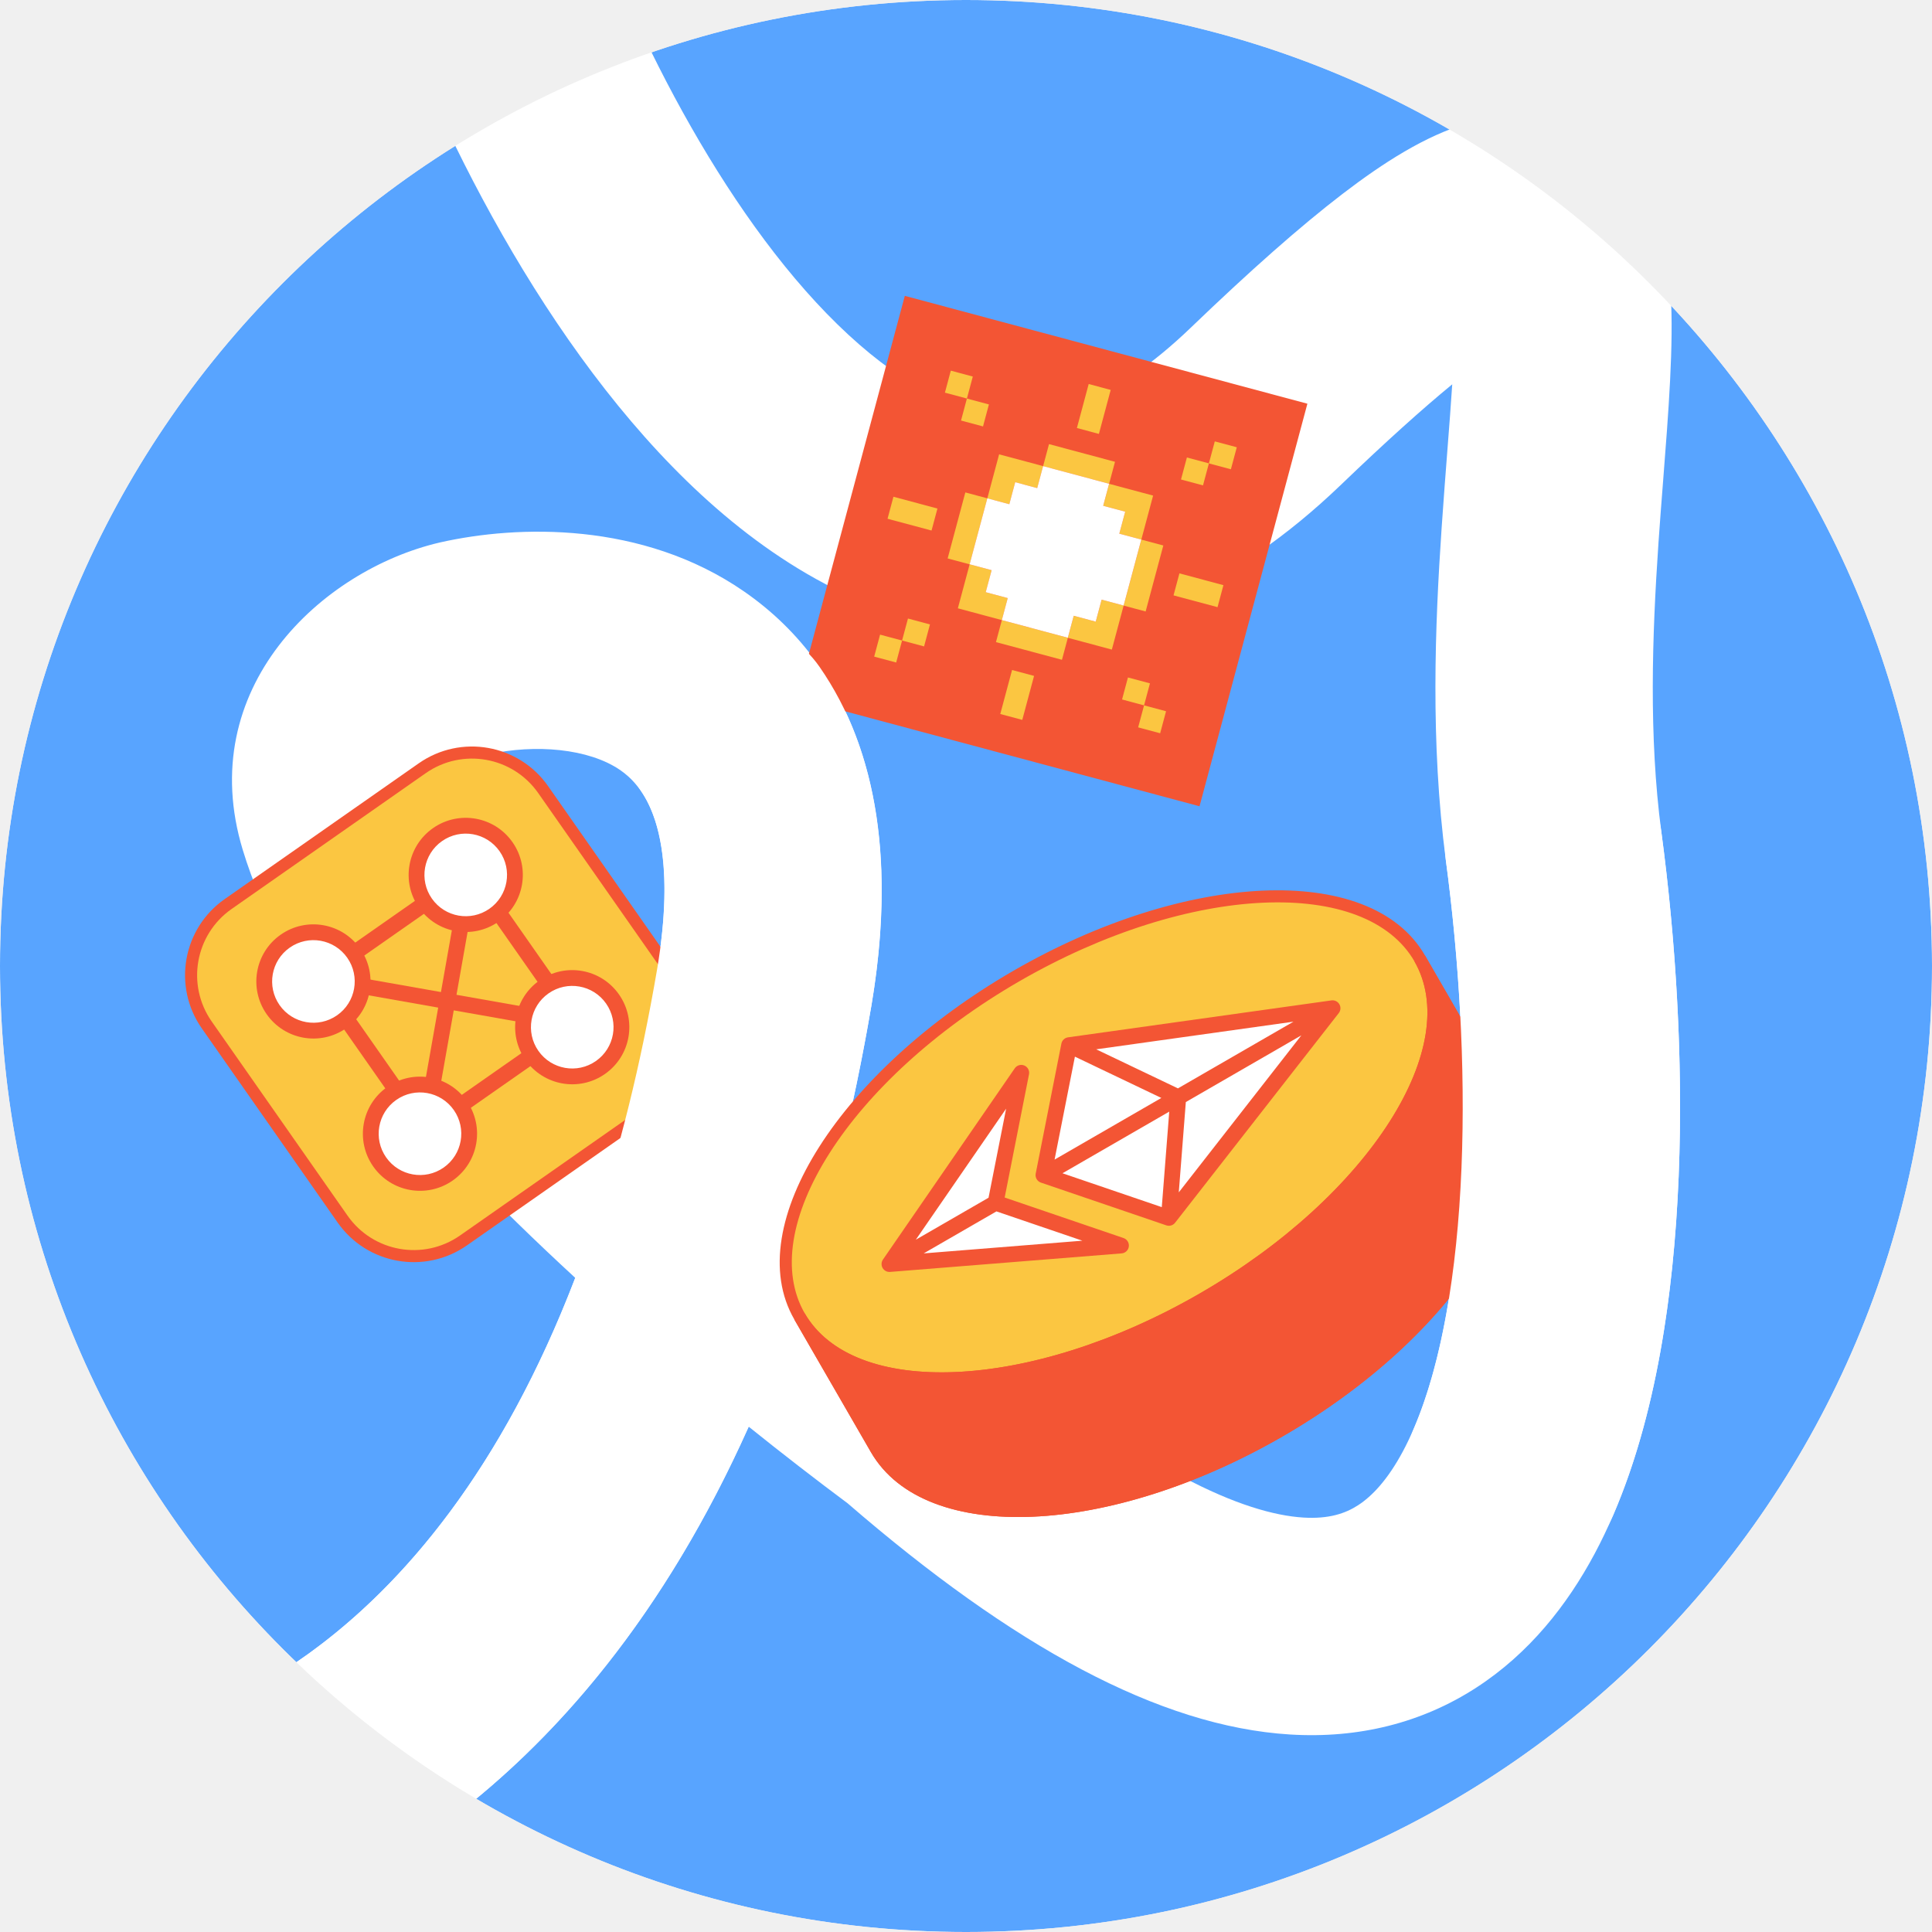
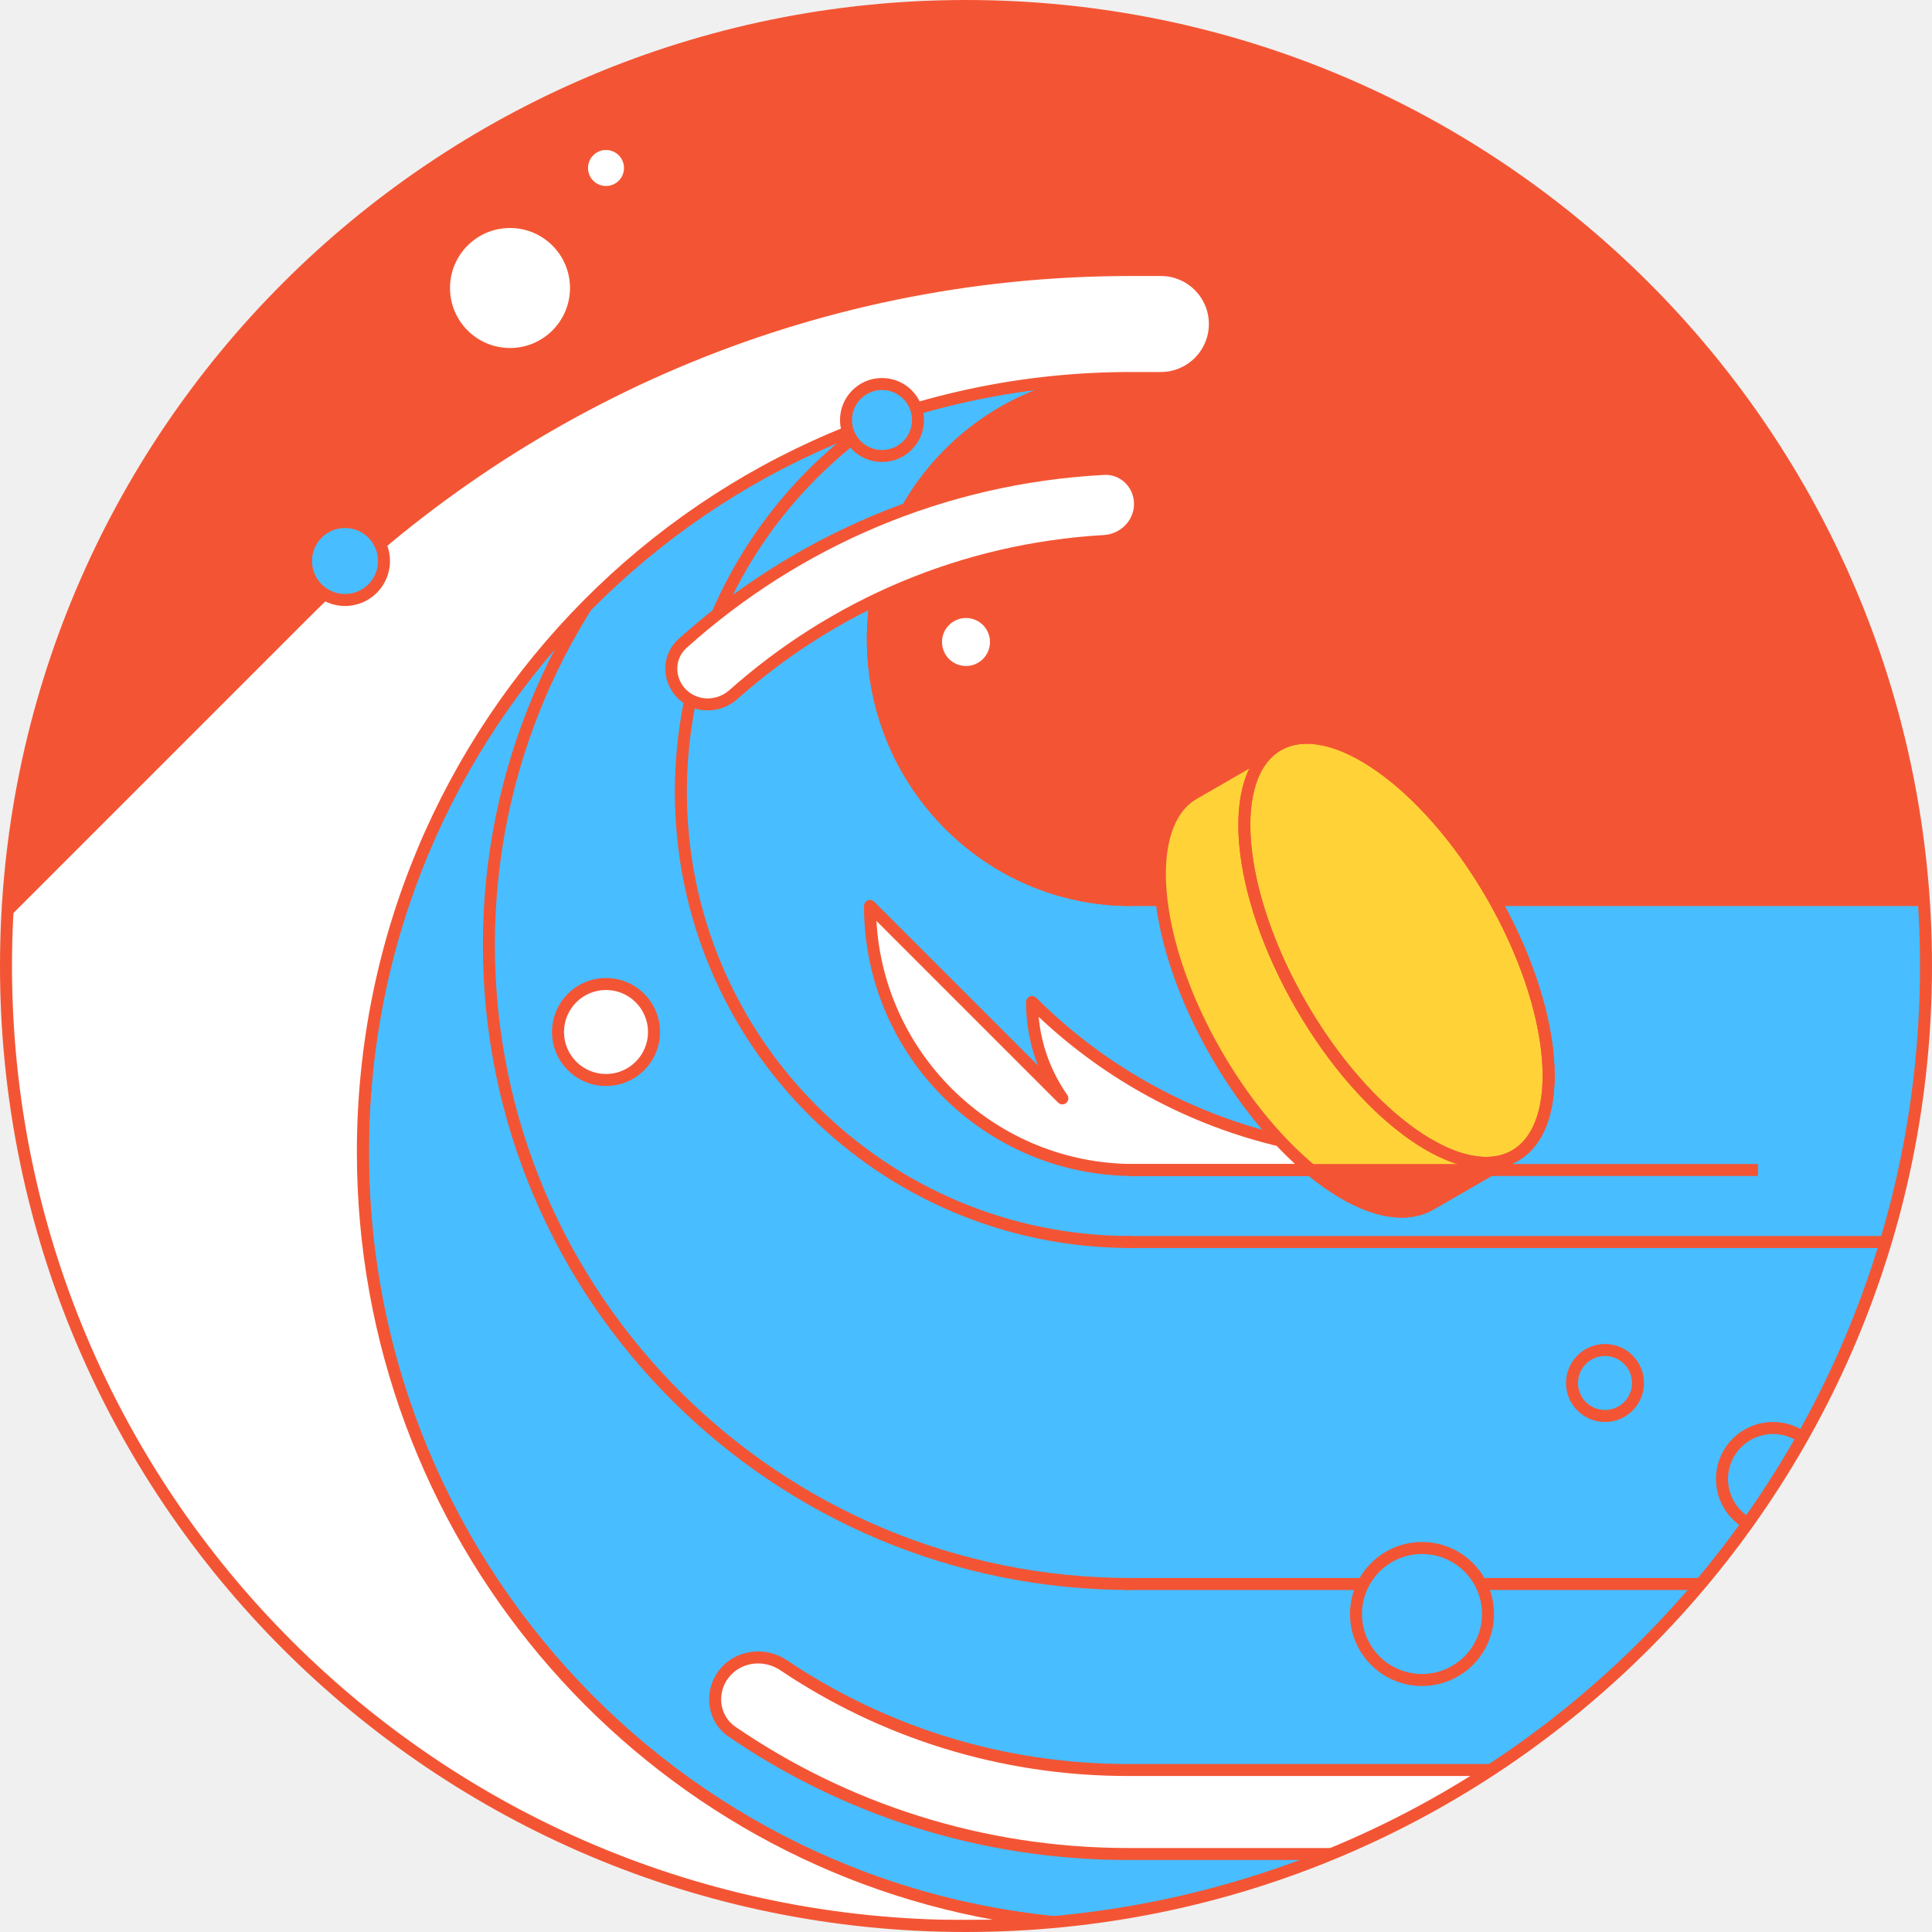
- <svg xmlns="http://www.w3.org/2000/svg" fill="none" height="320" viewBox="0 0 320 320" width="320">
-   <mask id="a" height="320" maskUnits="userSpaceOnUse" width="320" x="0" y="0">
-     <path d="m0 160c0-88.366 71.634-160 160-160 88.366 0 160 71.634 160 160 0 88.366-71.634 160-160 160-88.366 0-160-71.634-160-160z" fill="#fff" />
-   </mask>
-   <g mask="url(#a)">
-     <path d="m0 160c0-88.366 71.634-160 160-160 88.366 0 160 71.634 160 160 0 88.366-71.634 160-160 160-88.366 0-160-71.634-160-160z" fill="#58a4ff" />
-     <path clip-rule="evenodd" d="m-31.531 302.413c2.175-9.7 11.802-15.8 21.503-13.625 13.996 3.139 38.059 1.799 61.189-14.92 15.715-11.359 31.965-30.545 44.119-62.213-13.039-12.005-25.506-24.789-35.273-37.17-10.415-11.535-16.588-23.128-19.805-33.739-8.112-26.759 13.079-46.325 32.603-50.883.059-.014.119-.027.178-.041 12.75-2.859 33.383-3.497 50.206 8.108 18.811 12.977 26.558 36.515 21.147 68.606l-.003.016-.003.017c-2.053 12.035-4.561 23.255-7.471 33.705 8.835 7.427 17.596 14.32 25.548 20.229l.55.408.517.449c26.017 22.597 42.819 29.401 52.39 29.995 4.235.263 6.974-.679 9.072-2.038 2.317-1.499 4.914-4.221 7.443-8.954 5.262-9.851 8.5-25.147 9.529-43.665 1.006-18.109-.185-37.504-2.435-54.244l-.004-.026-.003-.025c-2.554-19.421-1.79-38.818-.686-54.974.329-4.804.666-9.159.972-13.109.306-3.943.58-7.483.783-10.664-4.949 4.066-11.008 9.509-18.386 16.598-17.9 17.199-37.197 25.614-57.08 24.576-19.373-1.012-35.855-10.838-48.934-22.902-25.8-23.799-44.228-61.652-53.544-88.332-3.277-9.385 1.675-19.65 11.06-22.928 9.385-3.277 19.651 1.675 22.928 11.06 8.516 24.389 24.496 55.779 43.966 73.739 9.555 8.814 18.423 12.996 26.402 13.412 7.467.39 17.523-2.345 30.261-14.585 9.793-9.409 18.121-16.789 25.187-22.199 6.695-5.126 13.716-9.648 20.736-11.68 3.721-1.077 8.515-1.776 13.705-.584 5.572 1.28 10.066 4.394 13.24 8.397 5.377 6.78 6.322 15.304 6.639 20.321.529 8.348-.364 19.768-1.252 31.122-.269 3.439-.537 6.872-.766 10.212-1.064 15.576-1.608 32.054.459 47.8 2.482 18.474 3.855 40.182 2.697 61.012-1.135 20.431-4.793 41.919-13.72 58.63-4.566 8.547-10.886 16.55-19.632 22.211-8.964 5.803-19.431 8.459-30.866 7.749-21.633-1.342-45.859-14.605-73.246-38.295-5.133-3.825-10.658-8.089-16.382-12.686-13.793 30.806-31.885 52.377-51.755 66.739-32.092 23.197-66.848 26.098-90.155 20.872-9.7-2.176-15.8-11.803-13.625-21.503zm138.089-129.842c.812-3.885 1.574-7.896 2.281-12.037 4.023-23.877-2.824-30.716-6.093-32.971-5.225-3.605-14.091-4.347-21.821-2.628-2.981.711-4.958 2.255-5.835 3.442-.401.543-.505.906-.535 1.056-.02.104-.061.346.098.869 1.617 5.335 5.112 12.445 12.394 20.412l.462.504.422.539c5.284 6.745 11.654 13.782 18.627 20.814z" fill="#fff" fill-rule="evenodd" />
-     <path d="m34.249 169.767 22.489 32.145c4.554 6.51 13.523 8.095 20.032 3.541l32.145-22.489c6.509-4.554 8.095-13.523 3.54-20.032l-22.488-32.145c-4.554-6.51-13.523-8.095-20.032-3.541l-32.145 22.489c-6.51 4.554-8.095 13.523-3.541 20.032z" fill="#fbc641" />
-     <path clip-rule="evenodd" d="m71.056 188.336c-.592.414-1.407.27-1.821-.322l-17.645-25.221c-.414-.592-.27-1.407.322-1.821l25.221-17.645c.592-.414 1.407-.27 1.821.322l17.645 25.221c.414.592.27 1.407-.322 1.821zm-1.488-4.408 3.011-17.036-17.037-3.011zm-13.57-22.623 17.037 3.011 3.011-17.037zm22.623-13.57-3.011 17.036 17.037 3.011zm13.57 22.623-17.037-3.011-3.011 17.037z" fill="#f35534" fill-rule="evenodd" />
-     <path d="m64.889 181.106c3.687-2.58 8.767-1.682 11.347 2.005s1.682 8.768-2.005 11.347c-3.687 2.58-8.768 1.682-11.347-2.005-2.58-3.688-1.682-8.768 2.006-11.347z" fill="#fff" />
-     <path clip-rule="evenodd" d="m63.957 191.702c2.166 3.096 6.43 3.849 9.526 1.684 3.095-2.166 3.849-6.431 1.684-9.526-2.166-3.096-6.431-3.849-9.526-1.684-3.095 2.166-3.849 6.431-1.684 9.526zm11.025 3.827c-4.279 2.993-10.175 1.951-13.168-2.328-2.994-4.279-1.952-10.174 2.327-13.168 4.279-2.993 10.175-1.951 13.168 2.328s1.952 10.174-2.327 13.168z" fill="#f35534" fill-rule="evenodd" />
-     <path d="m90.116 163.461c3.687-2.58 8.768-1.682 11.347 2.006 2.58 3.687 1.682 8.767-2.005 11.347-3.688 2.579-8.768 1.681-11.348-2.006s-1.682-8.767 2.005-11.347z" fill="#fff" />
-     <path clip-rule="evenodd" d="m89.175 174.058c2.166 3.095 6.431 3.849 9.526 1.683 3.096-2.165 3.85-6.43 1.684-9.526-2.166-3.095-6.431-3.849-9.526-1.683-3.095 2.165-3.849 6.43-1.684 9.526zm11.026 3.826c-4.279 2.994-10.175 1.952-13.169-2.327s-1.952-10.175 2.327-13.168c4.279-2.994 10.175-1.952 13.168 2.327 2.994 4.279 1.952 10.175-2.327 13.168z" fill="#f35534" fill-rule="evenodd" />
-     <path d="m47.249 155.883c3.687-2.58 8.767-1.682 11.347 2.005 2.58 3.688 1.682 8.768-2.006 11.347-3.687 2.58-8.767 1.682-11.347-2.005s-1.682-8.767 2.006-11.347z" fill="#fff" />
-     <path clip-rule="evenodd" d="m46.308 166.48c2.166 3.095 6.431 3.849 9.526 1.683 3.095-2.165 3.849-6.43 1.684-9.526-2.166-3.095-6.43-3.849-9.526-1.683-3.095 2.165-3.849 6.43-1.684 9.526zm11.025 3.826c-4.279 2.994-10.175 1.952-13.168-2.327s-1.952-10.175 2.327-13.168c4.279-2.994 10.175-1.952 13.168 2.327 2.994 4.279 1.952 10.175-2.327 13.168z" fill="#f35534" fill-rule="evenodd" />
-     <path d="m72.467 138.238c3.687-2.579 8.768-1.681 11.347 2.006s1.682 8.767-2.006 11.347-8.768 1.682-11.347-2.006c-2.58-3.687-1.682-8.767 2.006-11.347z" fill="#fff" />
-     <path clip-rule="evenodd" d="m71.535 148.835c2.166 3.095 6.431 3.849 9.526 1.684 3.095-2.166 3.849-6.431 1.684-9.526-2.166-3.096-6.431-3.85-9.526-1.684s-3.849 6.431-1.684 9.526zm11.025 3.827c-4.279 2.993-10.175 1.951-13.168-2.328s-1.952-10.174 2.327-13.168c4.279-2.994 10.175-1.952 13.168 2.327s1.952 10.175-2.327 13.169z" fill="#f35534" fill-rule="evenodd" />
-     <path d="m34.249 169.767 22.489 32.145c4.554 6.51 13.523 8.095 20.032 3.541l32.145-22.489c6.509-4.554 8.095-13.523 3.54-20.032l-22.488-32.145c-4.554-6.51-13.523-8.095-20.032-3.541l-32.145 22.489c-6.51 4.554-8.095 13.523-3.541 20.032z" stroke="#f35534" stroke-width="2" />
-     <path d="m132 115.68 17.866-66.679 66.679 17.866-17.866 66.678z" fill="#f35534" />
-     <g fill="#fbc641">
-       <path d="m147.982 82.277-.976 3.644 7.287 1.953.977-3.644z" />
-       <path clip-rule="evenodd" d="m156.961 92.493 3.643.976-1.952 7.287 7.287 1.953-.976 3.644 10.931 2.929.976-3.644 7.287 1.953 1.953-7.288 3.643.977 2.929-10.931-3.643-.976 1.952-7.287-7.287-1.953.976-3.644-10.931-2.929-.976 3.644-7.287-1.953-1.953 7.287-3.643-.976zm6.572-9.955 3.644.976.976-3.644 3.644.976.976-3.644 10.931 2.929-.976 3.644 3.643.976-.976 3.644 3.644.976-2.929 10.931-3.644-.976-.976 3.644-3.644-.977-.976 3.644-10.931-2.929.976-3.644-3.643-.976.976-3.644-3.644-.976z" fill-rule="evenodd" />
-       <path d="m194.373 98.612.977-3.644 7.287 1.953-.976 3.644z" />
-       <path d="m182.013 71.869 1.953-7.287-3.644-.976-1.953 7.287z" />
-       <path d="m167.63 110.973 3.644.976-1.953 7.287-3.644-.976z" />
-       <path d="m160.151 66.011-.976 3.644 3.644.976.976-3.644z" />
-       <path d="m161.127 62.367-.976 3.644-3.643-.976.976-3.644z" />
-       <path d="m190.468 113.187-.976 3.644-3.644-.977.976-3.643z" />
-       <path d="m189.492 116.831-.977 3.643 3.644.976.976-3.643z" />
-       <path d="m200.231 76.751-3.643-.976-.977 3.644 3.644.976z" />
-       <path d="m200.231 76.751.977-3.644 3.643.976-.976 3.644z" />
-       <path d="m153.055 107.067-3.643-.976.976-3.644 3.644.977z" />
-       <path d="m149.412 106.091-3.644-.976-.976 3.643 3.643.977z" />
+ <svg xmlns="http://www.w3.org/2000/svg" fill="none" height="322" viewBox="0 0 322 322" width="322">
+   <clipPath id="a">
+     <rect height="320" rx="160" width="320" x="1" y="1" />
+   </clipPath>
+   <g clip-path="url(#a)">
+     <rect fill="#f35534" height="320" rx="160" width="320" x="1" y="1" />
+     <path d="m188.479 150c-23.748 0-43-19.476-43-43.5 0-24.024 19.252-43.5 43-43.5v-12c-59.094 0-106.999 47.682-106.999 106.5 0 58.818 47.906 106.5 106.999 106.5h149v-114z" fill="#48bdff" />
+     <path d="m-14 150h320v171h-320z" fill="#48bdff" />
+     <path clip-rule="evenodd" d="m-15 149h322v173h-322zm2 2v169h318v-169z" fill="#f35534" fill-rule="evenodd" />
+     <path d="m188.479 150c-23.748 0-43-19.476-43-43.5 0-24.024 19.252-43.5 43-43.5v-12c-59.094 0-160.479 47.682-160.479 106.5 0 58.818 101.385 231 160.479 231l149-124.5v-114z" fill="#48bdff" />
+     <path clip-rule="evenodd" d="m189.479 50h-1c-29.761 0-70.055 11.989-102.907 31.331-16.435 9.677-31.057 21.222-41.581 34.081-10.525 12.859-16.991 27.085-16.991 42.088 0 14.919 6.408 36.866 16.845 61.301 10.453 24.471 25.001 51.558 41.395 76.801 16.392 25.238 34.652 48.666 52.541 65.798 8.945 8.566 17.818 15.579 26.339 20.455 8.514 4.872 16.735 7.645 24.358 7.645h.363l149.637-125.032v-115.468h-150c-23.185 0-42-19.017-42-42.5s18.815-42.5 42-42.5h1zm-2 2.005v10.007c-23.849.538-43 20.261-43 44.489 0 24.566 19.689 44.5 44 44.5h148v112.532l-148.36 123.966c-7.054-.086-14.803-2.686-23.005-7.379-8.335-4.77-17.078-11.669-25.948-20.164-17.741-16.99-35.907-40.283-52.248-65.443-16.338-25.155-30.83-52.142-41.234-76.497-10.419-24.393-16.684-46.025-16.684-60.515 0-14.406 6.207-28.198 16.539-40.821 10.332-12.625 24.75-24.028 41.048-33.624 32.245-18.985 71.657-30.786 100.892-31.05z" fill="#f35534" fill-rule="evenodd" />
+     <path clip-rule="evenodd" d="m114.479 132c0-40.869 33.131-74 74-74v-2c-41.973 0-76 34.026-76 76 0 41.974 34.027 76 76 76v-2c-40.869 0-74-33.131-74-74z" fill="#f35534" fill-rule="evenodd" />
+     <path d="m145 151c0 24.301 19.699 44 44 44h59l-25.539-3.25c-19.098-2.431-36.848-11.137-50.461-24.75 0 5.976 1.872 11.515 5.062 16.062z" fill="#fff" />
+     <g clip-rule="evenodd" fill="#f35534" fill-rule="evenodd">
+       <path d="m144.617 150.076c.374-.155.804-.069 1.09.217l27.282 27.281c-1.284-3.276-1.989-6.843-1.989-10.574 0-.404.244-.769.617-.924.374-.155.804-.069 1.09.217 13.457 13.456 31.002 22.062 49.88 24.465l25.539 3.25c.524.067.905.529.872 1.055-.033.527-.47.937-.998.937h-59c-24.853 0-45-20.147-45-45 0-.404.244-.769.617-.924zm1.454 3.409c1.287 22.592 20.015 40.515 42.929 40.515h43.222l-9.887-1.258c-18.479-2.352-35.709-10.511-49.223-23.268.437 4.816 2.138 9.264 4.769 13.014.298.425.222 1.007-.175 1.34-.398.334-.984.308-1.351-.058z" />
+       <path d="m146.479 106.5c0-23.483 18.815-42.5 42-42.5v-2c-24.311 0-44 19.934-44 44.5 0 24.566 19.689 44.5 44 44.5v-2c-23.185 0-42-19.017-42-42.5z" />
+       <path d="m61.48 192c0-70.7 56.867-128 126.999-128v-2c-71.252 0-129 58.21-129 130s57.748 130 129 130v-2c-70.132 0-126.999-57.3-126.999-128z" />
+       <path d="m82.48 157.5c0-58.262 47.453-105.5 105.999-105.5v-2c-59.642 0-107.999 48.125-107.999 107.5s48.358 107.5 107.999 107.5v-2c-58.546 0-105.999-47.238-105.999-105.5z" />
+       <path d="m51.48 183c0-75.663 61.337-137 137-137v-2c-76.767 0-139 62.232-139 139s62.233 139 139 139v-2c-75.663 0-137-61.337-137-137z" />
+       <path d="m187.479 208h150v-2h-150z" />
+       <path d="m188 194h105v2h-105z" />
+       <path d="m187.479 265h150v-2h-150z" />
    </g>
-     <path clip-rule="evenodd" d="m163.53 82.536 3.644.976.976-3.644 3.644.976.976-3.644 10.931 2.929-.977 3.644 3.644.976-.976 3.644 3.643.976-2.928 10.931-3.644-.977-.976 3.644-3.644-.976-.976 3.643-10.931-2.928.976-3.644-3.644-.976.977-3.644-3.644-.976z" fill="#fff" fill-rule="evenodd" />
-     <path clip-rule="evenodd" d="m-31.531 302.413c2.175-9.7 11.802-15.8 21.503-13.625 13.996 3.139 38.059 1.799 61.189-14.92 22.83-16.502 46.788-49.52 57.678-113.334 2.975-17.658-.156-25.93-2.666-29.549-5.663-8.17-3.632-19.384 4.538-25.048s19.385-3.632 25.048 4.538c9.726 14.029 12.473 32.948 8.576 56.061l-.003.016-.003.017c-12.026 70.5-39.69 113.064-72.079 136.475-32.092 23.197-66.848 26.098-90.155 20.872-9.7-2.176-15.8-11.803-13.625-21.503z" fill="#fff" fill-rule="evenodd" />
-     <path d="m211.896 237.076c28.365-16.376 44.45-41.619 35.927-56.38l-12.681-21.964c-8.522-14.762-38.425-13.452-66.79 2.924s-44.45 41.618-35.927 56.38l12.681 21.964c8.522 14.762 38.425 13.452 66.79-2.924z" fill="#fbc641" />
-     <path clip-rule="evenodd" d="m209.145 147.517c-12.277.538-26.999 5.02-41.292 13.272-14.292 8.252-25.535 18.76-32.139 29.124-6.575 10.317-8.696 20.754-4.154 28.622l12.681 21.964c4.542 7.867 14.642 11.249 26.864 10.714 12.278-.538 27-5.02 41.292-13.272 14.293-8.252 25.536-18.76 32.14-29.124 6.574-10.318 8.696-20.755 4.154-28.622l-12.682-21.964c-4.542-7.868-14.641-11.249-26.864-10.714zm29.243 18.833 8.571 14.845c3.98 6.894 2.32 16.459-4.109 26.547-6.399 10.041-17.381 20.342-31.453 28.467-14.072 8.124-28.484 12.485-40.38 13.006-11.95.523-21.064-2.822-25.044-9.716l-8.571-14.845c5.276 3.49 12.651 4.961 21.022 4.594 12.277-.537 26.999-5.02 41.292-13.271 14.293-8.252 25.535-18.761 32.14-29.125 4.503-7.066 6.916-14.188 6.532-20.502zm-105.096 51.185c3.98 6.894 13.093 10.239 25.044 9.715 11.896-.521 26.308-4.881 40.38-13.005 14.072-8.125 25.054-18.426 31.453-28.467 6.429-10.089 8.089-19.653 4.108-26.547-3.98-6.894-13.093-10.239-25.044-9.716-11.896.521-26.308 4.881-40.38 13.006-14.072 8.124-25.054 18.425-31.453 28.467-6.428 10.088-8.088 19.653-4.108 26.547z" fill="#f35534" fill-rule="evenodd" />
-     <path d="m247.822 180.695c8.522 14.761-7.563 40.003-35.928 56.38-28.364 16.376-58.267 17.685-66.79 2.924l-12.681-21.964c8.523 14.761 38.425 13.452 66.79-2.925 28.365-16.376 44.45-41.618 35.928-56.38z" fill="#f35534" />
-     <path clip-rule="evenodd" d="m238.386 166.349 8.571 14.846c3.98 6.894 2.32 16.459-4.109 26.547-6.398 10.041-17.38 20.342-31.453 28.467-14.072 8.124-28.484 12.485-40.379 13.005-11.951.524-21.064-2.821-25.045-9.715l-8.571-14.845c5.276 3.49 12.651 4.961 21.022 4.594 12.278-.537 27-5.02 41.292-13.272 14.293-8.251 25.536-18.76 32.14-29.124 4.503-7.066 6.917-14.188 6.532-20.503zm-2.378-8.119 12.681 21.965c4.542 7.867 2.421 18.304-4.154 28.621-6.604 10.364-17.847 20.873-32.14 29.125-14.292 8.251-29.014 12.734-41.292 13.271-12.222.536-22.322-2.846-26.864-10.713l-12.681-21.964 1.732-1c3.981 6.894 13.094 10.238 25.045 9.715 11.895-.521 26.307-4.881 40.379-13.006 14.072-8.124 25.055-18.425 31.453-28.467 6.429-10.088 8.089-19.652 4.109-26.547z" fill="#f35534" fill-rule="evenodd" />
-     <path d="m220.718 166.992-25.552 14.752-22.331 12.893 20.771 7.081z" fill="#fff" />
-     <path d="m185.677 206.296-20.771-7.081-17.58 10.149z" fill="#fff" />
-     <path d="m220.718 166.992-25.552 14.752-22.331 12.893 4.253-21.529z" fill="#fff" />
-     <path d="m169.158 177.686-4.252 21.529-17.58 10.149z" fill="#fff" />
-     <path clip-rule="evenodd" d="m221.845 166.34c-.267-.462-.786-.716-1.314-.642l-43.63 6.117c-.551.077-.993.495-1.101 1.041l-4.253 21.529c-.127.642.241 1.28.861 1.491l20.771 7.082c.527.179 1.11.006 1.453-.433l27.111-34.727c.328-.42.368-.997.102-1.458zm-26.602 31.152 1.168-14.958 19.134-11.047zm18.995-28.27-19.135 11.047-13.538-6.467zm-36.199 5.794 14.317 6.839-17.685 10.21zm-2.06 19.314 17.685-10.21-1.236 15.819zm10.99 12.13c.077-.615-.289-1.2-.876-1.4l-19.688-6.712 4.031-20.407c.12-.608-.203-1.217-.774-1.458-.572-.241-1.234-.048-1.585.463l-21.833 31.678c-.286.416-.308.959-.056 1.396.253.437.734.69 1.237.65l38.351-3.069c.618-.049 1.116-.526 1.193-1.141zm-21.929-5.814 14.233 4.852-26.278 2.102zm-13.353 4.689 12.046-6.954 2.914-14.752z" fill="#f35534" fill-rule="evenodd" />
-     <path clip-rule="evenodd" d="m254.917 122.219c9.852-1.325 18.913 5.589 20.237 15.441 2.338 17.388 3.689 37.615 2.883 57.269-.795 19.377-3.734 39.571-10.861 56.072-3.942 9.126-14.535 13.329-23.662 9.387-9.126-3.942-13.329-14.536-9.387-23.662 4.606-10.663 7.224-25.816 7.94-43.273.705-17.179-.478-35.273-2.592-50.997-1.324-9.852 5.589-18.913 15.442-20.237z" fill="#fff" fill-rule="evenodd" />
+     <path d="m188.479 321c-70.692 0-127.999-57.755-127.999-129s57.307-129 127.999-129h5c4.971 0 9-4.029 9-9s-4.029-9-9-9h-5c-53.772 0-102.462 21.877-137.738 57.259l-218.741 218.741z" fill="#fff" />
+     <path clip-rule="evenodd" d="m193.479 46c4.419 0 8 3.582 8 8s-3.581 8-8 8h-5c-71.252 0-129 58.21-129 130 0 63.998 45.894 117.205 106.335 128h-331.4l217.034-217.034.001-.001c35.097-35.202 83.535-56.965 137.03-56.965zm-5 276v-2c-70.132 0-126.999-57.3-126.999-128s56.867-128 126.999-128h5c5.523 0 10-4.477 10-10s-4.477-10-10-10h-5c-54.049 0-102.989 21.991-138.445 57.552m-.001.001-220.447 220.447h358.893" fill="#f35534" fill-rule="evenodd" />
+     <path d="m122.02 288.634c18.784 12.848 41.512 20.366 65.98 20.366h75c3.866 0 7-3.134 7-7s-3.134-7-7-7h-75c-21.252 0-40.987-6.43-57.385-17.453-3.208-2.157-7.593-1.622-9.962 1.433s-1.824 7.471 1.367 9.654z" fill="#fff" />
+     <path clip-rule="evenodd" d="m121.443 279.593c2.021-2.606 5.806-3.103 8.614-1.216 16.558 11.131 36.486 17.623 57.943 17.623h75c3.314 0 6 2.686 6 6s-2.686 6-6 6h-75c-24.26 0-46.792-7.453-65.415-20.191-2.683-1.836-3.183-5.584-1.142-8.216zm9.73-2.876c-3.609-2.426-8.593-1.854-11.31 1.65-2.697 3.478-2.106 8.562 1.593 11.092 18.945 12.959 41.868 20.541 66.544 20.541h75c4.418 0 8-3.582 8-8s-3.582-8-8-8h-75c-21.047 0-40.589-6.367-56.827-17.283z" fill="#f35534" fill-rule="evenodd" />
+     <path clip-rule="evenodd" d="m190 84c0 3.314-2.69 5.982-5.998 6.173-23.653 1.371-45.137 10.797-61.763 25.586-2.476 2.202-6.263 2.217-8.606-.127-2.344-2.343-2.354-6.155.109-8.372 18.809-16.936 43.299-27.707 70.26-29.105 3.309-.172 5.998 2.531 5.998 5.845z" fill="#fff" fill-rule="evenodd" />
+     <path clip-rule="evenodd" d="m189 84c0-2.776-2.243-4.986-4.946-4.846-26.724 1.386-50.998 12.061-69.643 28.849-2.011 1.811-2.034 4.959-.071 6.922 1.942 1.943 5.126 1.962 7.235.087 16.788-14.933 38.484-24.453 62.369-25.837 2.817-.163 5.056-2.428 5.056-5.175zm-5.05-6.843c3.916-.203 7.05 2.992 7.05 6.843 0 3.88-3.141 6.951-6.94 7.172-23.42 1.357-44.692 10.69-61.156 25.334-2.844 2.529-7.235 2.577-9.979-.166-2.723-2.724-2.767-7.199.147-9.823 18.974-17.084 43.68-27.95 70.878-29.36z" fill="#f35534" fill-rule="evenodd" />
+     <path d="m96 48c0 6.075-4.925 11-11 11s-11-4.925-11-11 4.925-11 11-11 11 4.925 11 11z" fill="#fff" />
+     <path clip-rule="evenodd" d="m85 38c-5.523 0-10 4.477-10 10s4.477 10 10 10 10-4.477 10-10-4.477-10-10-10zm-12 10c0-6.627 5.373-12 12-12s12 5.373 12 12-5.373 12-12 12-12-5.373-12-12z" fill="#f35534" fill-rule="evenodd" />
+     <path d="m105 28c0 2.209-1.791 4-4 4-2.209 0-4-1.791-4-4s1.791-4 4-4c2.209 0 4 1.791 4 4z" fill="#fff" />
+     <path clip-rule="evenodd" d="m101 25c-1.657 0-3 1.343-3 3s1.343 3 3 3c1.657 0 3-1.343 3-3s-1.343-3-3-3zm-5 3c0-2.761 2.239-5 5-5 2.761 0 5 2.239 5 5s-2.239 5-5 5c-2.761 0-5-2.239-5-5z" fill="#f35534" fill-rule="evenodd" />
+     <path d="m166 107c0 2.761-2.239 5-5 5s-5-2.239-5-5 2.239-5 5-5 5 2.239 5 5z" fill="#fff" />
+     <path clip-rule="evenodd" d="m161 103c-2.209 0-4 1.791-4 4s1.791 4 4 4 4-1.791 4-4-1.791-4-4-4zm-6 4c0-3.314 2.686-6 6-6s6 2.686 6 6-2.686 6-6 6-6-2.686-6-6z" fill="#f35534" fill-rule="evenodd" />
+     <path d="m64 93.5c0 3.59-2.91 6.5-6.5 6.5s-6.5-2.91-6.5-6.5 2.91-6.5 6.5-6.5 6.5 2.91 6.5 6.5z" fill="#48bdff" />
+     <path clip-rule="evenodd" d="m57.5 88c-3.038 0-5.5 2.462-5.5 5.5s2.462 5.5 5.5 5.5 5.5-2.462 5.5-5.5-2.462-5.5-5.5-5.5zm-7.5 5.5c0-4.142 3.358-7.5 7.5-7.5s7.5 3.358 7.5 7.5-3.358 7.5-7.5 7.5-7.5-3.358-7.5-7.5z" fill="#f35534" fill-rule="evenodd" />
+     <path d="m248 269c0 6.075-4.925 11-11 11s-11-4.925-11-11 4.925-11 11-11 11 4.925 11 11z" fill="#48bdff" />
+     <path clip-rule="evenodd" d="m237 259c-5.523 0-10 4.477-10 10s4.477 10 10 10 10-4.477 10-10-4.477-10-10-10zm-12 10c0-6.627 5.373-12 12-12s12 5.373 12 12-5.373 12-12 12-12-5.373-12-12z" fill="#f35534" fill-rule="evenodd" />
+     <path d="m273 230.5c0 3.038-2.462 5.5-5.5 5.5s-5.5-2.462-5.5-5.5 2.462-5.5 5.5-5.5 5.5 2.462 5.5 5.5z" fill="#48bdff" />
+     <path clip-rule="evenodd" d="m267.5 226c-2.485 0-4.5 2.015-4.5 4.5s2.015 4.5 4.5 4.5 4.5-2.015 4.5-4.5-2.015-4.5-4.5-4.5zm-6.5 4.5c0-3.59 2.91-6.5 6.5-6.5s6.5 2.91 6.5 6.5-2.91 6.5-6.5 6.5-6.5-2.91-6.5-6.5z" fill="#f35534" fill-rule="evenodd" />
+     <path d="m304 246.5c0 4.694-3.806 8.5-8.5 8.5s-8.5-3.806-8.5-8.5 3.806-8.5 8.5-8.5 8.5 3.806 8.5 8.5z" fill="#48bdff" />
+     <path clip-rule="evenodd" d="m295.5 239c-4.142 0-7.5 3.358-7.5 7.5s3.358 7.5 7.5 7.5 7.5-3.358 7.5-7.5-3.358-7.5-7.5-7.5zm-9.5 7.5c0-5.247 4.253-9.5 9.5-9.5s9.5 4.253 9.5 9.5-4.253 9.5-9.5 9.5-9.5-4.253-9.5-9.5z" fill="#f35534" fill-rule="evenodd" />
+     <path d="m153 70c0 3.314-2.686 6-6 6s-6-2.686-6-6 2.686-6 6-6 6 2.686 6 6z" fill="#48bdff" />
+     <path clip-rule="evenodd" d="m147 65c-2.761 0-5 2.239-5 5s2.239 5 5 5 5-2.239 5-5-2.239-5-5-5zm-7 5c0-3.866 3.134-7 7-7s7 3.134 7 7-3.134 7-7 7-7-3.134-7-7z" fill="#f35534" fill-rule="evenodd" />
+     <path d="m109 172c0 4.418-3.582 8-8 8-4.418 0-8-3.582-8-8s3.582-8 8-8c4.418 0 8 3.582 8 8z" fill="#fff" />
+     <path clip-rule="evenodd" d="m101 165c-3.866 0-7 3.134-7 7s3.134 7 7 7 7-3.134 7-7-3.134-7-7-7zm-9 7c0-4.971 4.029-9 9-9 4.971 0 9 4.029 9 9s-4.029 9-9 9c-4.971 0-9-4.029-9-9z" fill="#f35534" fill-rule="evenodd" />
+     <path d="m202.75 175.708c-10.908-18.893-12.608-38.331-3.798-43.418l13.996-8.08c8.81-5.087 24.794 6.105 35.701 24.998 10.908 18.893 12.609 38.331 3.799 43.418l-13.996 8.08c-8.81 5.087-24.794-6.105-35.702-24.998z" fill="#ffd338" />
+     <path clip-rule="evenodd" d="m230.586 126.898c6.605 4.625 13.42 12.266 18.93 21.81s8.72 19.266 9.423 27.299c.695 7.943-1.05 14.632-5.991 17.485l-13.996 8.08c-4.942 2.853-11.606 1.02-18.138-3.554-6.605-4.625-13.42-12.266-18.93-21.81s-8.72-19.266-9.423-27.299c-.695-7.943 1.049-14.632 5.991-17.485l13.996-8.08c4.941-2.853 11.606-1.02 18.138 3.554zm-16.239-2.265 38.434 66.57c3.292-2.523 4.795-7.832 4.166-15.022-.672-7.681-3.766-17.124-9.163-26.473-5.398-9.349-12.029-16.749-18.346-21.172-5.912-4.14-11.261-5.493-15.091-3.903zm36.735 67.627-38.5-66.684-13.13 7.58c-3.868 2.234-5.679 7.808-4.999 15.579.672 7.681 3.766 17.124 9.163 26.473 5.398 9.349 12.029 16.749 18.345 21.172 6.39 4.474 12.123 5.694 15.991 3.46z" fill="#f35534" fill-rule="evenodd" />
+     <path d="m212.996 124.182c8.783-5.071 24.746 6.133 35.653 25.026 10.908 18.893 12.63 38.319 3.847 43.39-8.784 5.071-24.746-6.134-35.654-25.026-10.907-18.893-12.63-38.319-3.846-43.39z" fill="#ffd338" />
+     <g fill="#f35534">
+       <path clip-rule="evenodd" d="m230.601 126.89c6.596 4.63 13.405 12.275 18.915 21.818 5.509 9.543 8.725 19.262 9.437 27.29.704 7.936-1.027 14.62-5.957 17.466s-11.583 1.003-18.105-3.574c-6.596-4.63-13.405-12.275-18.915-21.818-5.509-9.543-8.725-19.263-9.437-27.29-.704-7.937 1.027-14.62 5.957-17.466s11.583-1.004 18.105 3.574zm-1.149 1.637c-6.383-4.48-12.102-5.704-15.956-3.479s-5.653 7.79-4.965 15.558c.681 7.676 3.78 17.117 9.177 26.466 5.398 9.349 12.024 16.753 18.332 21.181 6.383 4.48 12.102 5.704 15.956 3.479s5.653-7.79 4.965-15.558c-.681-7.676-3.78-17.117-9.177-26.466-5.398-9.349-12.024-16.753-18.332-21.181z" fill-rule="evenodd" />
+       <path clip-rule="evenodd" d="m230.601 126.89c6.596 4.63 13.405 12.275 18.915 21.818 5.509 9.543 8.725 19.262 9.437 27.29.704 7.936-1.027 14.62-5.957 17.466s-11.583 1.003-18.105-3.574c-6.596-4.63-13.405-12.275-18.915-21.818-5.509-9.543-8.725-19.263-9.437-27.29-.704-7.937 1.027-14.62 5.957-17.466s11.583-1.004 18.105 3.574zm-1.149 1.637c-6.383-4.48-12.102-5.704-15.956-3.479s-5.653 7.79-4.965 15.558c.681 7.676 3.78 17.117 9.177 26.466 5.398 9.349 12.024 16.753 18.332 21.181 6.383 4.48 12.102 5.704 15.956 3.479s5.653-7.79 4.965-15.558c-.681-7.676-3.78-17.117-9.177-26.466-5.398-9.349-12.024-16.753-18.332-21.181z" fill-rule="evenodd" />
+       <path d="m218.51 195c7.467 6.183 14.886 8.625 19.942 5.706l9.883-5.706z" />
+       <path clip-rule="evenodd" d="m215.735 194h36.333l-13.116 7.572c-2.838 1.639-6.26 1.723-9.852.653-3.589-1.069-7.428-3.308-11.227-6.455zm5.693 2c2.872 2.082 5.668 3.541 8.243 4.308 3.248.967 6.063.813 8.281-.468l6.651-3.84z" fill-rule="evenodd" />
+     </g>
  </g>
+   <rect height="320" rx="160" stroke="#f35534" stroke-width="2" width="320" x="1" y="1" />
</svg>
